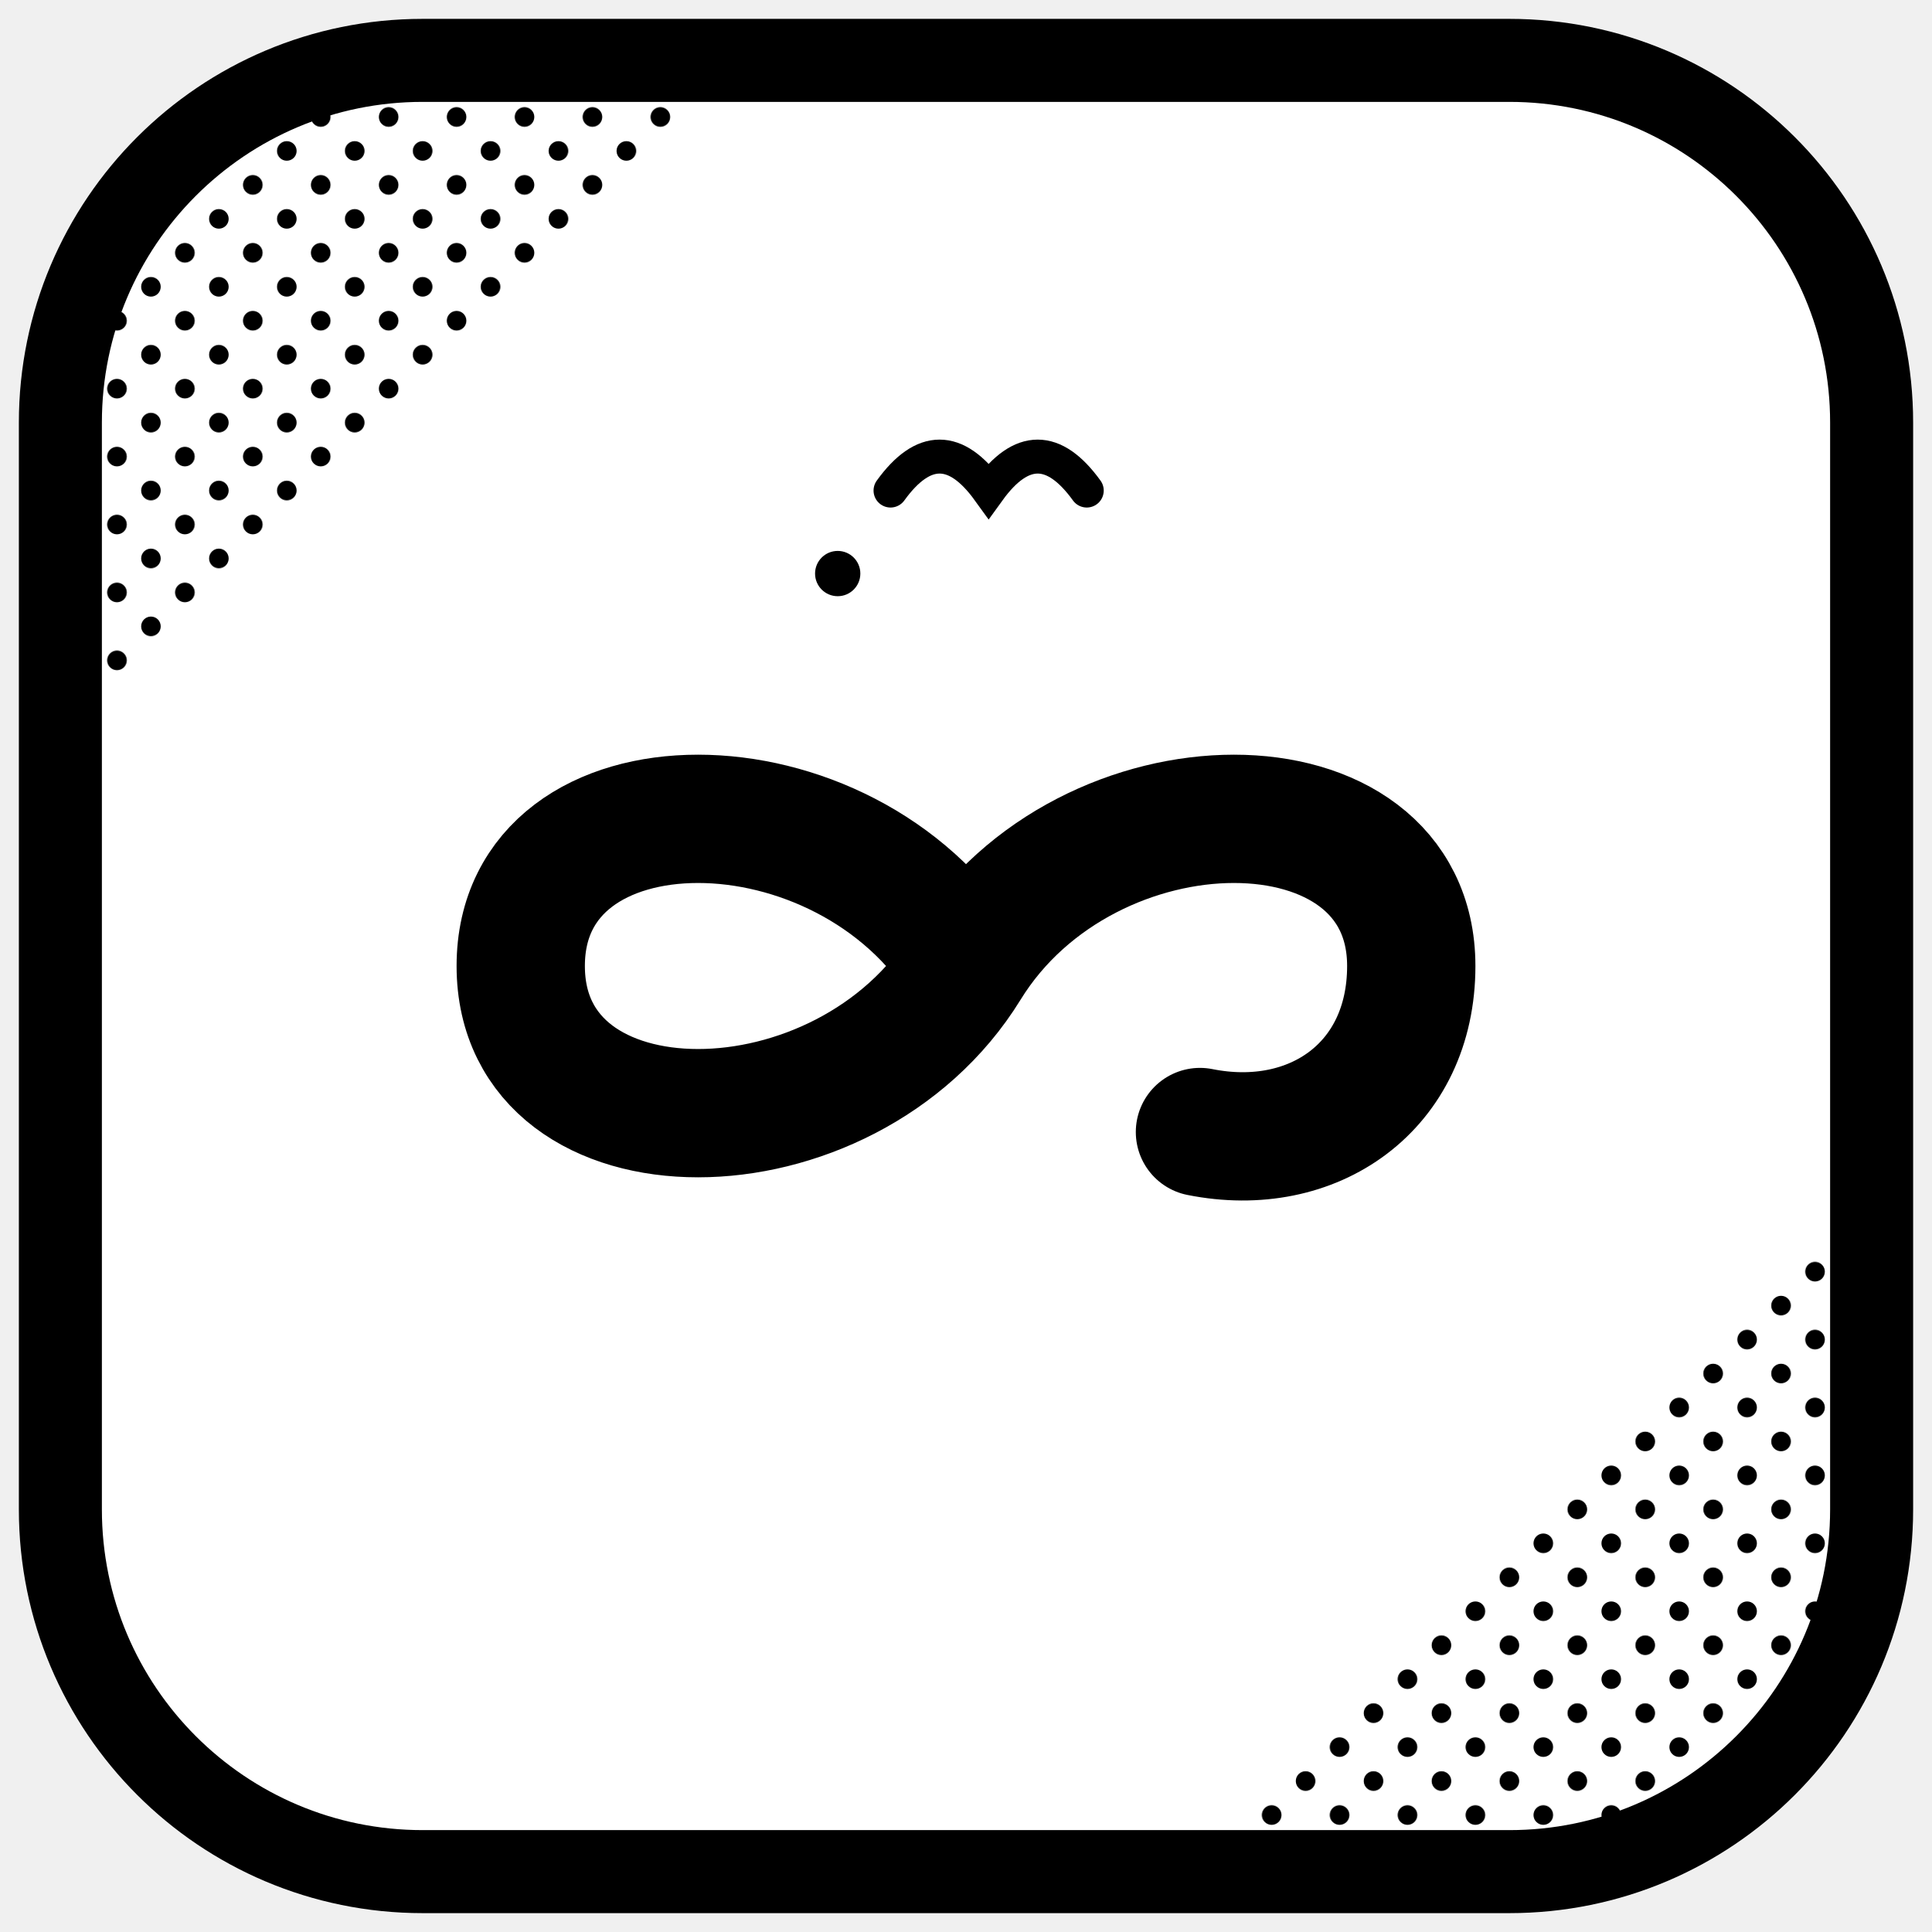
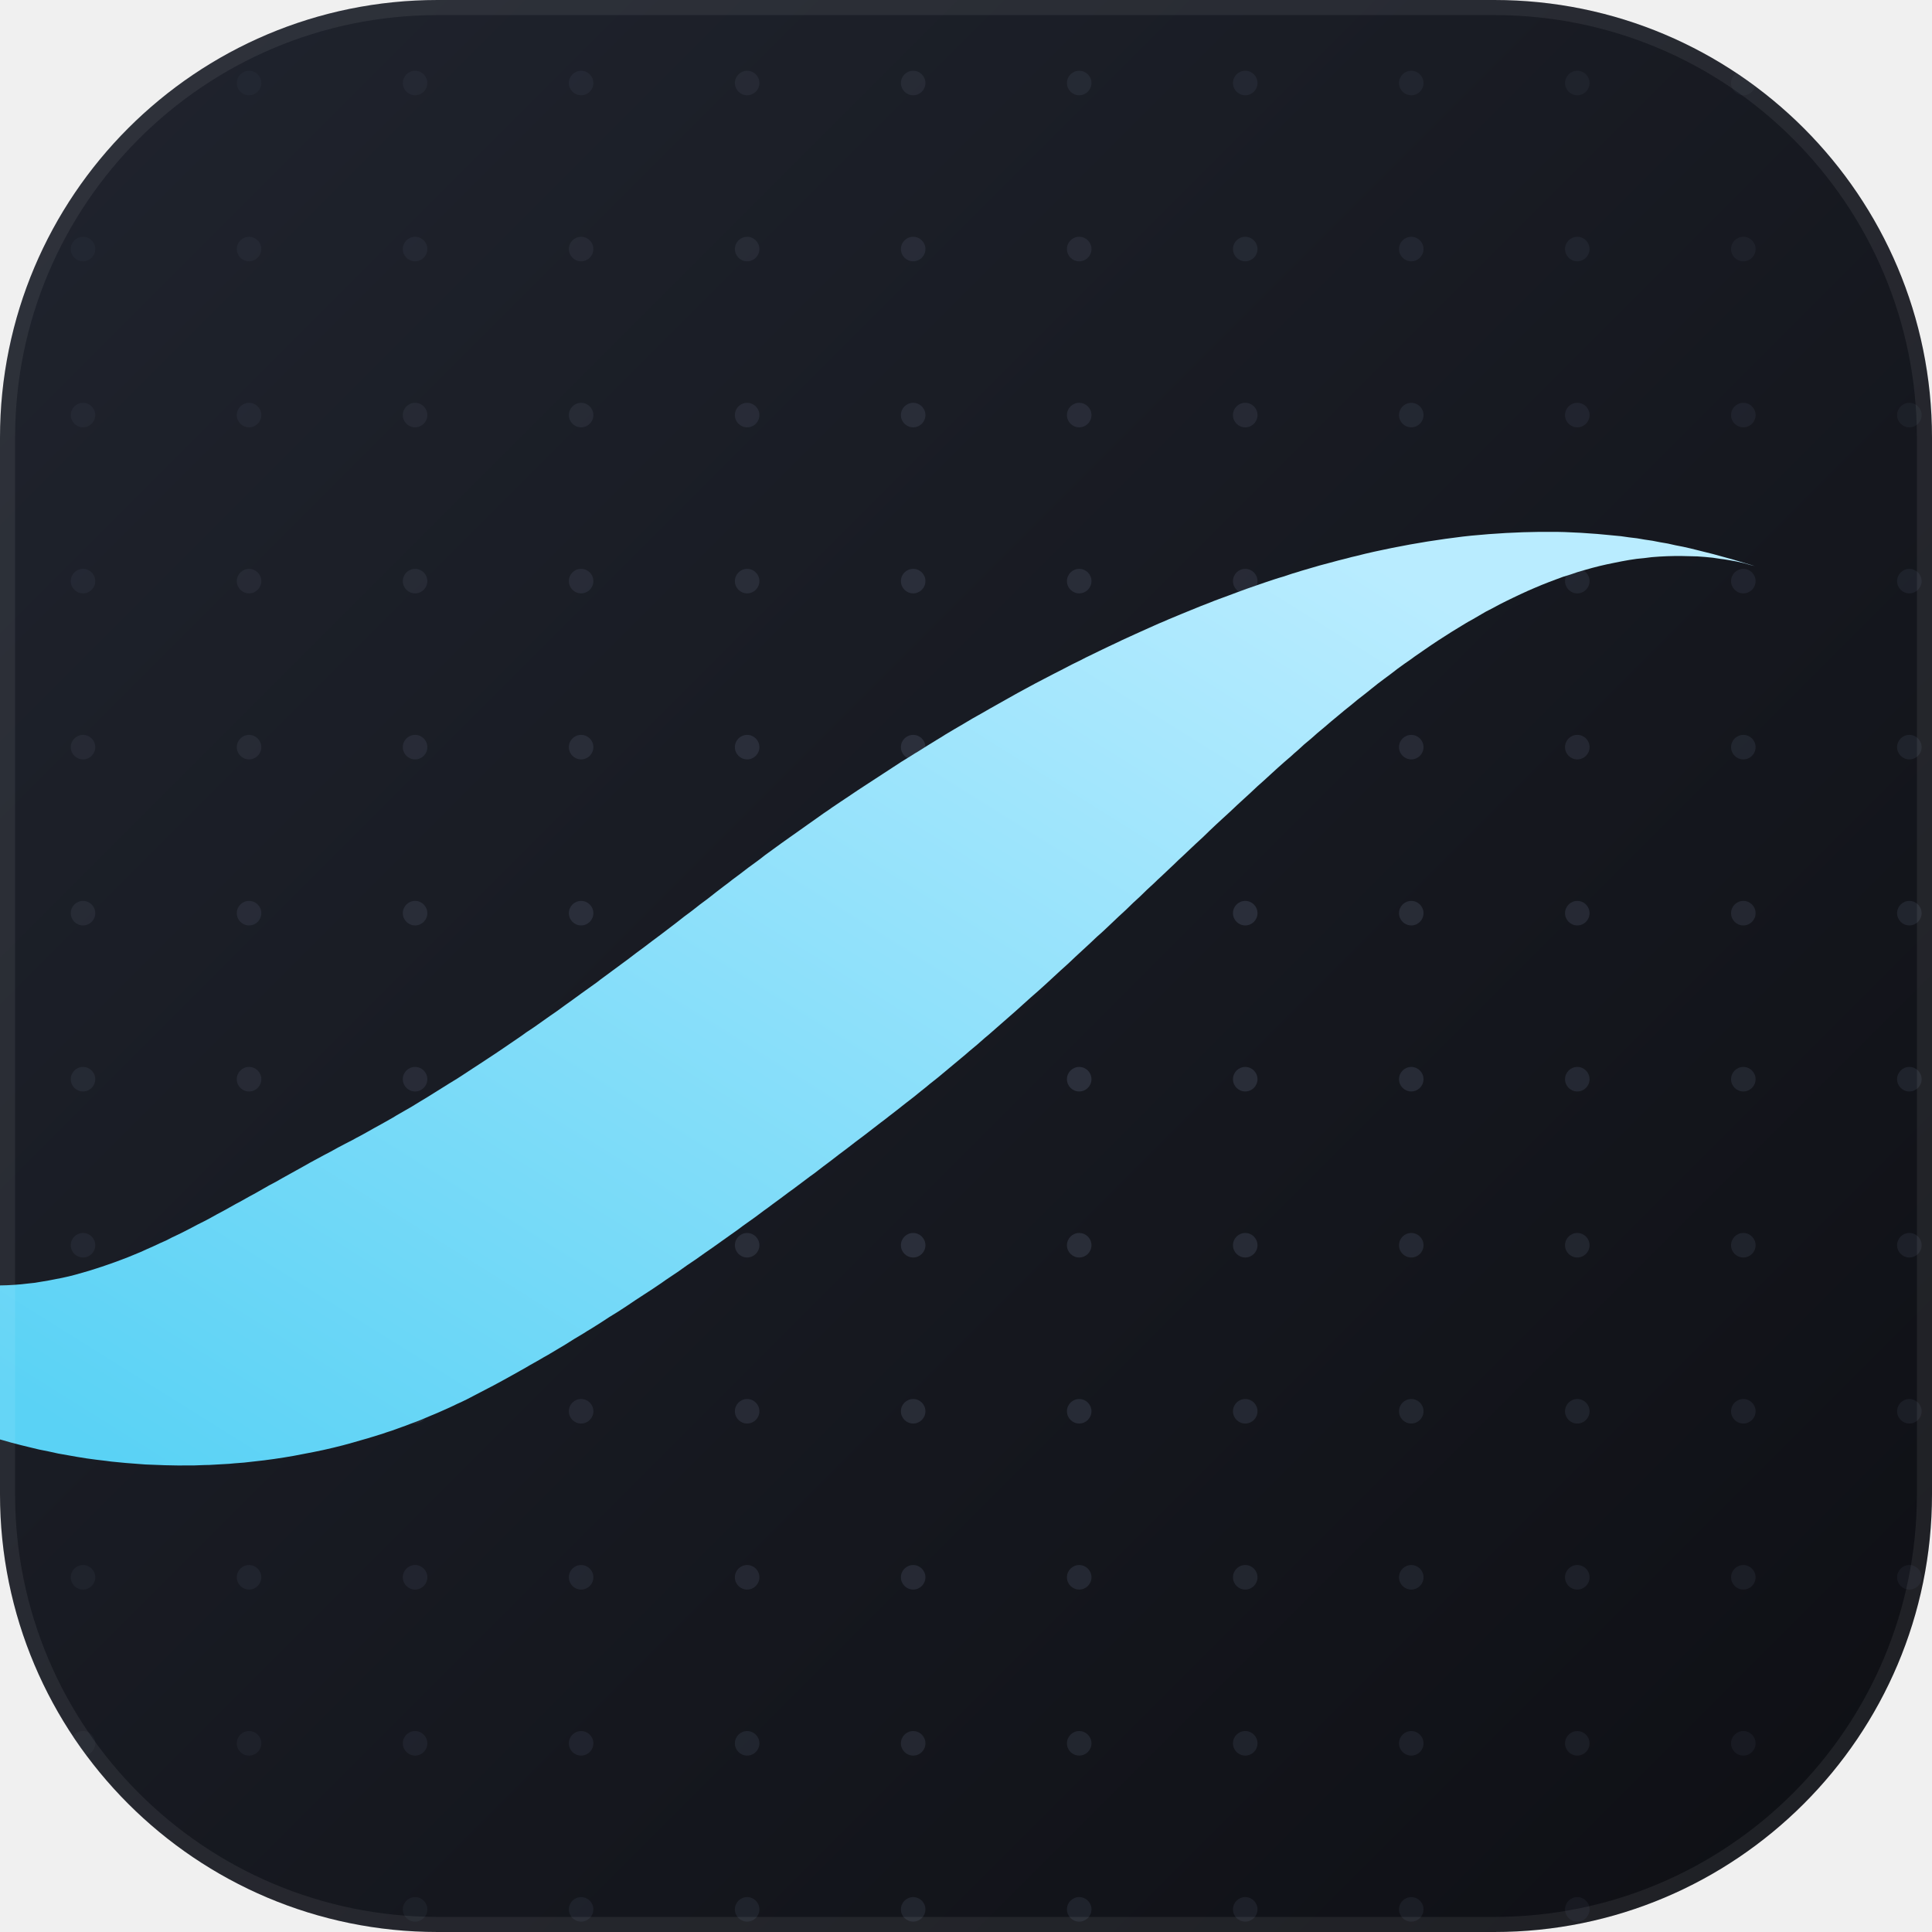
- <svg xmlns="http://www.w3.org/2000/svg" width="512" height="512" viewBox="0 0 512 512" fill="none">
+ <svg xmlns="http://www.w3.org/2000/svg" viewBox="0 0 1024 1024" width="1024" height="1024" role="img" aria-label="betterboard">
  <defs>
-     <pattern id="itone" width="18" height="18" patternUnits="userSpaceOnUse">
-       <circle cx="4" cy="4" r="2.6" fill="#000" />
-       <circle cx="13" cy="13" r="2.6" fill="#000" />
-     </pattern>
-     <clipPath id="icard">
-       <rect x="16" y="16" width="480" height="480" rx="96" />
+     <linearGradient id="tile" x1="0" y1="0" x2="1" y2="1">
+       <stop offset="0" stop-color="#20242e" />
+       <stop offset="1" stop-color="#0e0f14" />
+     </linearGradient>
+     <linearGradient id="ink" x1="0.05" y1="0.85" x2="0.92" y2="0.18">
+       <stop offset="0" stop-color="#5ad2f5" />
+       <stop offset="1" stop-color="#b9ecff" />
+     </linearGradient>
+     <clipPath id="tile-clip">
+       <rect x="0" y="0" width="1024" height="1024" rx="232" ry="232" />
    </clipPath>
  </defs>
-   <g clip-path="url(#icard)">
-     <rect x="16" y="16" width="480" height="480" fill="#fff" />
-     <polygon points="16,16 200,16 16,200" fill="url(#itone)" />
-     <polygon points="496,496 496,312 312,496" fill="url(#itone)" />
-     <path d="M256 256 C224 204 138 204 138 256 C138 308 224 308 256 256 C288 204 374 204 374 256 C374 288 348 306 318 300" stroke="#000" stroke-width="34" stroke-linecap="round" />
-     <path d="M236 130 Q249 112 262 130 Q275 112 288 130" stroke="#000" stroke-width="9" stroke-linecap="round" />
-     <circle cx="222" cy="152" r="6" fill="#000" />
+   <rect x="0" y="0" width="1024" height="1024" rx="232" ry="232" fill="url(#tile)" />
+   <g clip-path="url(#tile-clip)">
+     <g fill="#333846">
+       <circle cx="44" cy="44" r="6.5" opacity="0.164" />
+       <circle cx="132" cy="44" r="6.5" opacity="0.224" />
+       <circle cx="220" cy="44" r="6.5" opacity="0.284" />
+       <circle cx="308" cy="44" r="6.5" opacity="0.343" />
+       <circle cx="396" cy="44" r="6.5" opacity="0.403" />
+       <circle cx="484" cy="44" r="6.5" opacity="0.463" />
+       <circle cx="572" cy="44" r="6.5" opacity="0.441" />
+       <circle cx="660" cy="44" r="6.5" opacity="0.382" />
+       <circle cx="748" cy="44" r="6.5" opacity="0.322" />
+       <circle cx="836" cy="44" r="6.5" opacity="0.262" />
+       <circle cx="924" cy="44" r="6.5" opacity="0.202" />
+       <circle cx="1012" cy="44" r="6.5" opacity="0.142" />
+       <circle cx="44" cy="132" r="6.5" opacity="0.224" />
+       <circle cx="132" cy="132" r="6.5" opacity="0.284" />
+       <circle cx="220" cy="132" r="6.5" opacity="0.343" />
+       <circle cx="308" cy="132" r="6.5" opacity="0.403" />
+       <circle cx="396" cy="132" r="6.5" opacity="0.463" />
+       <circle cx="484" cy="132" r="6.5" opacity="0.523" />
+       <circle cx="572" cy="132" r="6.5" opacity="0.501" />
+       <circle cx="660" cy="132" r="6.5" opacity="0.441" />
+       <circle cx="748" cy="132" r="6.5" opacity="0.382" />
+       <circle cx="836" cy="132" r="6.5" opacity="0.322" />
+       <circle cx="924" cy="132" r="6.5" opacity="0.262" />
+       <circle cx="1012" cy="132" r="6.5" opacity="0.202" />
+       <circle cx="44" cy="220" r="6.5" opacity="0.284" />
+       <circle cx="132" cy="220" r="6.5" opacity="0.343" />
+       <circle cx="220" cy="220" r="6.5" opacity="0.403" />
+       <circle cx="308" cy="220" r="6.5" opacity="0.463" />
+       <circle cx="396" cy="220" r="6.5" opacity="0.523" />
+       <circle cx="484" cy="220" r="6.5" opacity="0.583" />
+       <circle cx="572" cy="220" r="6.5" opacity="0.561" />
+       <circle cx="660" cy="220" r="6.5" opacity="0.501" />
+       <circle cx="748" cy="220" r="6.5" opacity="0.441" />
+       <circle cx="836" cy="220" r="6.5" opacity="0.382" />
+       <circle cx="924" cy="220" r="6.5" opacity="0.322" />
+       <circle cx="1012" cy="220" r="6.5" opacity="0.262" />
+       <circle cx="44" cy="308" r="6.5" opacity="0.343" />
+       <circle cx="132" cy="308" r="6.5" opacity="0.403" />
+       <circle cx="220" cy="308" r="6.5" opacity="0.463" />
+       <circle cx="308" cy="308" r="6.5" opacity="0.523" />
+       <circle cx="396" cy="308" r="6.5" opacity="0.583" />
+       <circle cx="484" cy="308" r="6.5" opacity="0.642" />
+       <circle cx="572" cy="308" r="6.5" opacity="0.621" />
+       <circle cx="660" cy="308" r="6.5" opacity="0.561" />
+       <circle cx="748" cy="308" r="6.5" opacity="0.501" />
+       <circle cx="836" cy="308" r="6.5" opacity="0.441" />
+       <circle cx="924" cy="308" r="6.5" opacity="0.382" />
+       <circle cx="1012" cy="308" r="6.5" opacity="0.322" />
+       <circle cx="44" cy="396" r="6.5" opacity="0.403" />
+       <circle cx="132" cy="396" r="6.5" opacity="0.463" />
+       <circle cx="220" cy="396" r="6.5" opacity="0.523" />
+       <circle cx="308" cy="396" r="6.5" opacity="0.583" />
+       <circle cx="396" cy="396" r="6.5" opacity="0.642" />
+       <circle cx="484" cy="396" r="6.5" opacity="0.702" />
+       <circle cx="572" cy="396" r="6.5" opacity="0.680" />
+       <circle cx="660" cy="396" r="6.5" opacity="0.621" />
+       <circle cx="748" cy="396" r="6.5" opacity="0.561" />
+       <circle cx="836" cy="396" r="6.5" opacity="0.501" />
+       <circle cx="924" cy="396" r="6.5" opacity="0.441" />
+       <circle cx="1012" cy="396" r="6.5" opacity="0.382" />
+       <circle cx="44" cy="484" r="6.5" opacity="0.463" />
+       <circle cx="132" cy="484" r="6.5" opacity="0.523" />
+       <circle cx="220" cy="484" r="6.5" opacity="0.583" />
+       <circle cx="308" cy="484" r="6.5" opacity="0.642" />
+       <circle cx="396" cy="484" r="6.5" opacity="0.702" />
+       <circle cx="484" cy="484" r="6.5" opacity="0.762" />
+       <circle cx="572" cy="484" r="6.5" opacity="0.740" />
+       <circle cx="660" cy="484" r="6.5" opacity="0.680" />
+       <circle cx="748" cy="484" r="6.5" opacity="0.621" />
+       <circle cx="836" cy="484" r="6.5" opacity="0.561" />
+       <circle cx="924" cy="484" r="6.5" opacity="0.501" />
+       <circle cx="1012" cy="484" r="6.5" opacity="0.441" />
+       <circle cx="44" cy="572" r="6.5" opacity="0.441" />
+       <circle cx="132" cy="572" r="6.5" opacity="0.501" />
+       <circle cx="220" cy="572" r="6.5" opacity="0.561" />
+       <circle cx="308" cy="572" r="6.5" opacity="0.621" />
+       <circle cx="396" cy="572" r="6.5" opacity="0.680" />
+       <circle cx="484" cy="572" r="6.5" opacity="0.740" />
+       <circle cx="572" cy="572" r="6.5" opacity="0.718" />
+       <circle cx="660" cy="572" r="6.5" opacity="0.659" />
+       <circle cx="748" cy="572" r="6.5" opacity="0.599" />
+       <circle cx="836" cy="572" r="6.5" opacity="0.539" />
+       <circle cx="924" cy="572" r="6.5" opacity="0.479" />
+       <circle cx="1012" cy="572" r="6.5" opacity="0.420" />
+       <circle cx="44" cy="660" r="6.5" opacity="0.382" />
+       <circle cx="132" cy="660" r="6.5" opacity="0.441" />
+       <circle cx="220" cy="660" r="6.5" opacity="0.501" />
+       <circle cx="308" cy="660" r="6.5" opacity="0.561" />
+       <circle cx="396" cy="660" r="6.5" opacity="0.621" />
+       <circle cx="484" cy="660" r="6.5" opacity="0.680" />
+       <circle cx="572" cy="660" r="6.5" opacity="0.659" />
+       <circle cx="660" cy="660" r="6.5" opacity="0.599" />
+       <circle cx="748" cy="660" r="6.5" opacity="0.539" />
+       <circle cx="836" cy="660" r="6.5" opacity="0.479" />
+       <circle cx="924" cy="660" r="6.5" opacity="0.420" />
+       <circle cx="1012" cy="660" r="6.5" opacity="0.360" />
+       <circle cx="44" cy="748" r="6.5" opacity="0.322" />
+       <circle cx="132" cy="748" r="6.5" opacity="0.382" />
+       <circle cx="220" cy="748" r="6.5" opacity="0.441" />
+       <circle cx="308" cy="748" r="6.5" opacity="0.501" />
+       <circle cx="396" cy="748" r="6.5" opacity="0.561" />
+       <circle cx="484" cy="748" r="6.5" opacity="0.621" />
+       <circle cx="572" cy="748" r="6.5" opacity="0.599" />
+       <circle cx="660" cy="748" r="6.5" opacity="0.539" />
+       <circle cx="748" cy="748" r="6.5" opacity="0.479" />
+       <circle cx="836" cy="748" r="6.5" opacity="0.420" />
+       <circle cx="924" cy="748" r="6.5" opacity="0.360" />
+       <circle cx="1012" cy="748" r="6.5" opacity="0.300" />
+       <circle cx="44" cy="836" r="6.5" opacity="0.262" />
+       <circle cx="132" cy="836" r="6.5" opacity="0.322" />
+       <circle cx="220" cy="836" r="6.5" opacity="0.382" />
+       <circle cx="308" cy="836" r="6.5" opacity="0.441" />
+       <circle cx="396" cy="836" r="6.5" opacity="0.501" />
+       <circle cx="484" cy="836" r="6.5" opacity="0.561" />
+       <circle cx="572" cy="836" r="6.5" opacity="0.539" />
+       <circle cx="660" cy="836" r="6.5" opacity="0.479" />
+       <circle cx="748" cy="836" r="6.5" opacity="0.420" />
+       <circle cx="836" cy="836" r="6.5" opacity="0.360" />
+       <circle cx="924" cy="836" r="6.5" opacity="0.300" />
+       <circle cx="1012" cy="836" r="6.5" opacity="0.240" />
+       <circle cx="44" cy="924" r="6.5" opacity="0.202" />
+       <circle cx="132" cy="924" r="6.5" opacity="0.262" />
+       <circle cx="220" cy="924" r="6.5" opacity="0.322" />
+       <circle cx="308" cy="924" r="6.5" opacity="0.382" />
+       <circle cx="396" cy="924" r="6.5" opacity="0.441" />
+       <circle cx="484" cy="924" r="6.5" opacity="0.501" />
+       <circle cx="572" cy="924" r="6.5" opacity="0.479" />
+       <circle cx="660" cy="924" r="6.5" opacity="0.420" />
+       <circle cx="748" cy="924" r="6.5" opacity="0.360" />
+       <circle cx="836" cy="924" r="6.5" opacity="0.300" />
+       <circle cx="924" cy="924" r="6.5" opacity="0.240" />
+       <circle cx="1012" cy="924" r="6.5" opacity="0.180" />
+       <circle cx="44" cy="1012" r="6.5" opacity="0.142" />
+       <circle cx="132" cy="1012" r="6.5" opacity="0.202" />
+       <circle cx="220" cy="1012" r="6.5" opacity="0.262" />
+       <circle cx="308" cy="1012" r="6.5" opacity="0.322" />
+       <circle cx="396" cy="1012" r="6.5" opacity="0.382" />
+       <circle cx="484" cy="1012" r="6.5" opacity="0.441" />
+       <circle cx="572" cy="1012" r="6.5" opacity="0.420" />
+       <circle cx="660" cy="1012" r="6.5" opacity="0.360" />
+       <circle cx="748" cy="1012" r="6.5" opacity="0.300" />
+       <circle cx="836" cy="1012" r="6.5" opacity="0.240" />
+       <circle cx="924" cy="1012" r="6.5" opacity="0.180" />
+       <circle cx="1012" cy="1012" r="6.5" opacity="0.121" />
+     </g>
+     <path d="M-105.1,717.6 Q-105.1,717.6 -102.9,718.9 Q-100.7,720.1 -98.3,721.4 Q-96.0,722.6 -93.7,723.9 Q-91.3,725.1 -89.0,726.4 Q-86.7,727.6 -84.3,728.8 Q-82.0,730.0 -79.7,731.2 Q-77.3,732.3 -75.0,733.5 Q-72.7,734.6 -70.3,735.8 Q-68.0,736.9 -65.7,738.0 Q-63.3,739.1 -61.0,740.1 Q-58.7,741.2 -56.3,742.3 Q-54.0,743.3 -51.6,744.3 Q-49.3,745.3 -46.9,746.3 Q-44.6,747.3 -42.2,748.3 Q-39.9,749.2 -37.5,750.2 Q-35.1,751.1 -32.7,752.0 Q-30.4,752.9 -28.0,753.8 Q-25.6,754.7 -23.2,755.5 Q-20.8,756.4 -18.4,757.2 Q-16.0,758.0 -13.6,758.8 Q-11.2,759.6 -8.7,760.3 Q-6.3,761.1 -3.9,761.8 Q-1.4,762.6 1.0,763.2 Q3.5,763.9 5.9,764.6 Q8.4,765.3 10.9,765.9 Q13.3,766.5 15.8,767.1 Q18.3,767.7 20.8,768.3 Q23.3,768.8 25.8,769.3 Q28.3,769.9 30.8,770.4 Q33.4,770.9 35.9,771.3 Q38.4,771.8 41.0,772.2 Q43.5,772.6 46.0,773.0 Q48.6,773.4 51.2,773.7 Q53.7,774.0 56.3,774.3 Q58.9,774.7 61.4,774.9 Q64.0,775.2 66.6,775.4 Q69.2,775.6 71.8,775.8 Q74.4,776.0 77.0,776.2 Q79.6,776.3 82.2,776.4 Q84.8,776.5 87.4,776.6 Q90.0,776.7 92.6,776.7 Q95.2,776.8 97.9,776.7 Q100.5,776.7 103.1,776.7 Q105.7,776.6 108.4,776.5 Q111.0,776.5 113.6,776.3 Q116.3,776.2 118.9,776.0 Q121.5,775.9 124.2,775.6 Q126.8,775.4 129.4,775.2 Q132.1,774.9 134.7,774.6 Q137.3,774.3 140.0,774.0 Q142.6,773.7 145.2,773.3 Q147.9,772.9 150.5,772.5 Q153.1,772.1 155.8,771.6 Q158.4,771.1 161.0,770.6 Q163.6,770.1 166.2,769.6 Q168.8,769.1 171.5,768.5 Q174.1,767.9 176.7,767.3 Q179.3,766.6 181.9,766.0 Q184.4,765.3 187.0,764.6 Q189.6,763.9 192.2,763.1 Q194.8,762.4 197.3,761.6 Q199.9,760.8 202.5,760.0 Q205.0,759.1 207.6,758.3 Q210.1,757.4 212.6,756.5 Q215.2,755.6 217.7,754.6 Q220.2,753.7 222.7,752.7 Q225.2,751.7 227.7,750.6 Q230.2,749.6 232.7,748.5 Q235.1,747.4 237.6,746.3 Q240.1,745.2 242.5,744.0 Q245.0,742.9 247.4,741.7 Q249.8,740.5 252.2,739.2 Q254.6,738.0 257.0,736.7 Q259.4,735.5 261.8,734.2 Q264.2,732.9 266.6,731.6 Q269.0,730.3 271.3,729.0 Q273.7,727.7 276.1,726.3 Q278.5,725.0 280.8,723.6 Q283.2,722.3 285.6,720.9 Q287.9,719.5 290.3,718.2 Q292.6,716.8 295.0,715.4 Q297.3,714.0 299.7,712.6 Q302.0,711.2 304.3,709.7 Q306.7,708.3 309.0,706.9 Q311.3,705.4 313.7,704.0 Q316.0,702.5 318.3,701.1 Q320.6,699.6 322.9,698.1 Q325.3,696.6 327.6,695.2 Q329.9,693.7 332.2,692.2 Q334.5,690.7 336.8,689.1 Q339.1,687.6 341.4,686.1 Q343.7,684.6 346.0,683.1 Q348.3,681.5 350.6,680.0 Q352.8,678.4 355.1,676.9 Q357.4,675.3 359.7,673.8 Q362.0,672.2 364.2,670.6 Q366.5,669.1 368.8,667.5 Q371.1,665.9 373.3,664.3 Q375.6,662.7 377.9,661.1 Q380.1,659.5 382.4,657.9 Q384.6,656.3 386.9,654.7 Q389.1,653.1 391.4,651.5 Q393.6,649.8 395.9,648.2 Q398.1,646.6 400.4,645.0 Q402.6,643.3 404.8,641.7 Q407.1,640.1 409.3,638.4 Q411.5,636.8 413.8,635.1 Q416.0,633.5 418.2,631.8 Q420.5,630.2 422.7,628.5 Q424.9,626.9 427.1,625.2 Q429.3,623.5 431.6,621.9 Q433.8,620.2 436.0,618.5 Q438.2,616.9 440.4,615.2 Q442.6,613.5 444.8,611.8 Q447.0,610.2 449.2,608.5 Q451.4,606.8 453.6,605.1 Q455.8,603.5 458.0,601.8 Q460.2,600.1 462.4,598.4 Q464.6,596.7 466.8,595.0 Q469.0,593.4 471.1,591.7 Q473.3,590.0 475.5,588.3 Q477.7,586.6 479.8,584.9 Q482.0,583.2 484.2,581.5 Q486.3,579.8 488.4,578.1 Q490.6,576.4 492.7,574.6 Q494.8,572.9 497.0,571.2 Q499.1,569.5 501.2,567.7 Q503.3,566.0 505.4,564.2 Q507.5,562.5 509.6,560.7 Q511.7,559.0 513.7,557.2 Q515.8,555.4 517.9,553.7 Q519.9,551.9 522.0,550.1 Q524.1,548.4 526.1,546.6 Q528.1,544.8 530.2,543.0 Q532.2,541.3 534.2,539.5 Q536.3,537.7 538.3,535.9 Q540.3,534.1 542.3,532.3 Q544.3,530.5 546.3,528.7 Q548.3,527.0 550.3,525.2 Q552.3,523.4 554.3,521.6 Q556.2,519.8 558.2,518.0 Q560.2,516.2 562.1,514.4 Q564.1,512.6 566.1,510.8 Q568.0,509.0 569.9,507.2 Q571.9,505.4 573.8,503.6 Q575.8,501.8 577.7,500.0 Q579.6,498.2 581.5,496.4 Q583.5,494.7 585.4,492.9 Q587.3,491.1 589.2,489.3 Q591.1,487.5 593.0,485.7 Q594.9,483.9 596.8,482.2 Q598.7,480.4 600.5,478.6 Q602.4,476.8 604.3,475.1 Q606.2,473.3 608.0,471.5 Q609.9,469.8 611.8,468.0 Q613.6,466.2 615.5,464.5 Q617.4,462.7 619.2,461.0 Q621.1,459.2 622.9,457.5 Q624.7,455.7 626.6,454.0 Q628.4,452.3 630.3,450.5 Q632.1,448.8 633.9,447.1 Q635.7,445.4 637.6,443.7 Q639.4,441.9 641.2,440.2 Q643.0,438.5 644.8,436.8 Q646.6,435.1 648.5,433.4 Q650.3,431.8 652.1,430.1 Q653.9,428.4 655.7,426.7 Q657.5,425.1 659.3,423.4 Q661.1,421.8 662.9,420.1 Q664.6,418.5 666.4,416.8 Q668.2,415.2 670.0,413.6 Q671.8,411.9 673.6,410.3 Q675.4,408.7 677.1,407.1 Q678.9,405.5 680.7,403.9 Q682.5,402.4 684.3,400.8 Q686.0,399.2 687.8,397.7 Q689.6,396.1 691.3,394.5 Q693.1,393.0 694.9,391.5 Q696.7,389.9 698.4,388.4 Q700.2,386.9 702.0,385.4 Q703.7,383.9 705.5,382.4 Q707.3,380.9 709.0,379.5 Q710.8,378.0 712.6,376.5 Q714.3,375.1 716.1,373.7 Q717.9,372.2 719.6,370.8 Q721.4,369.4 723.2,368.0 Q724.9,366.6 726.7,365.2 Q728.5,363.8 730.2,362.4 Q732.0,361.1 733.8,359.7 Q735.5,358.4 737.3,357.1 Q739.1,355.7 740.8,354.4 Q742.6,353.1 744.4,351.8 Q746.2,350.6 748.0,349.3 Q749.7,348.0 751.5,346.8 Q753.3,345.5 755.1,344.3 Q756.9,343.1 758.6,341.9 Q760.4,340.7 762.2,339.5 Q764.0,338.3 765.8,337.2 Q767.6,336.0 769.4,334.9 Q771.2,333.8 773.0,332.7 Q774.8,331.6 776.6,330.5 Q778.4,329.4 780.3,328.4 Q782.1,327.3 783.9,326.3 Q785.7,325.2 787.5,324.2 Q789.4,323.2 791.2,322.3 Q793.0,321.3 794.9,320.3 Q796.7,319.4 798.5,318.5 Q800.4,317.6 802.2,316.7 Q804.1,315.8 806.0,314.9 Q807.8,314.1 809.7,313.2 Q811.5,312.4 813.4,311.6 Q815.3,310.8 817.2,310.0 Q819.1,309.3 821.0,308.5 Q822.8,307.8 824.7,307.1 Q826.6,306.4 828.5,305.7 Q830.4,305.1 832.4,304.5 Q834.3,303.8 836.2,303.2 Q838.1,302.6 840.0,302.1 Q842.0,301.5 843.9,301.0 Q845.9,300.5 847.8,300.0 Q849.8,299.5 851.7,299.1 Q853.7,298.7 855.6,298.3 Q857.6,297.9 859.6,297.5 Q861.5,297.1 863.5,296.8 Q865.5,296.5 867.5,296.2 Q869.5,296.0 871.5,295.8 Q873.5,295.5 875.5,295.3 Q877.5,295.2 879.5,295.0 Q881.5,294.9 883.5,294.8 Q885.5,294.7 887.5,294.7 Q889.5,294.7 891.5,294.7 Q893.6,294.7 895.6,294.8 Q897.6,294.8 899.6,294.9 Q901.7,295.1 903.7,295.2 Q905.7,295.4 907.8,295.6 Q909.8,295.9 911.8,296.2 Q913.8,296.4 915.9,296.8 Q917.9,297.1 919.9,297.5 Q921.9,298.0 924.0,298.4 Q926.0,298.9 928.0,299.5 Q930.0,300.0 930.0,300.0 Q930.0,300.0 928.0,299.4 Q926.0,298.8 924.0,298.2 Q922.0,297.6 920.0,297.0 Q918.1,296.4 916.1,295.9 Q914.1,295.3 912.1,294.8 Q910.1,294.2 908.1,293.7 Q906.1,293.2 904.1,292.7 Q902.1,292.2 900.1,291.7 Q898.1,291.2 896.1,290.7 Q894.1,290.3 892.1,289.8 Q890.1,289.4 888.0,289.0 Q886.0,288.5 884.0,288.1 Q882.0,287.7 879.9,287.4 Q877.9,287.0 875.8,286.6 Q873.8,286.3 871.7,286.0 Q869.6,285.6 867.6,285.3 Q865.5,285.0 863.4,284.8 Q861.3,284.5 859.2,284.2 Q857.1,284.0 855.0,283.8 Q852.9,283.6 850.8,283.4 Q848.6,283.2 846.5,283.0 Q844.4,282.8 842.2,282.7 Q840.1,282.5 837.9,282.4 Q835.8,282.3 833.6,282.2 Q831.4,282.1 829.3,282.0 Q827.1,282.0 824.9,281.9 Q822.7,281.9 820.5,281.9 Q818.3,281.9 816.1,281.9 Q813.9,281.9 811.6,282.0 Q809.4,282.0 807.2,282.1 Q804.9,282.2 802.7,282.3 Q800.4,282.4 798.2,282.5 Q795.9,282.6 793.7,282.8 Q791.4,282.9 789.1,283.1 Q786.8,283.3 784.5,283.5 Q782.2,283.7 779.9,283.9 Q777.6,284.2 775.3,284.4 Q773.0,284.7 770.7,285.0 Q768.4,285.3 766.1,285.6 Q763.7,285.9 761.4,286.3 Q759.1,286.6 756.7,287.0 Q754.4,287.4 752.0,287.8 Q749.7,288.2 747.3,288.6 Q745.0,289.0 742.6,289.5 Q740.2,289.9 737.9,290.4 Q735.5,290.9 733.1,291.4 Q730.7,291.9 728.4,292.4 Q726.0,293.0 723.6,293.5 Q721.2,294.1 718.8,294.7 Q716.4,295.2 714.0,295.9 Q711.6,296.5 709.2,297.1 Q706.8,297.7 704.4,298.4 Q702.0,299.0 699.5,299.7 Q697.1,300.4 694.7,301.1 Q692.3,301.8 689.9,302.5 Q687.5,303.3 685.0,304.0 Q682.6,304.8 680.2,305.6 Q677.7,306.3 675.3,307.1 Q672.9,307.9 670.5,308.7 Q668.0,309.6 665.6,310.4 Q663.1,311.3 660.7,312.1 Q658.3,313.0 655.8,313.9 Q653.4,314.8 651.0,315.7 Q648.5,316.6 646.1,317.5 Q643.6,318.4 641.2,319.4 Q638.8,320.3 636.3,321.3 Q633.9,322.3 631.4,323.3 Q629.0,324.3 626.5,325.3 Q624.1,326.3 621.7,327.3 Q619.2,328.3 616.8,329.4 Q614.3,330.4 611.9,331.5 Q609.5,332.6 607.0,333.7 Q604.6,334.8 602.1,335.9 Q599.7,337.0 597.3,338.1 Q594.8,339.2 592.4,340.4 Q590.0,341.5 587.5,342.7 Q585.1,343.8 582.7,345.0 Q580.2,346.2 577.8,347.4 Q575.4,348.5 573.0,349.8 Q570.5,351.0 568.1,352.2 Q565.7,353.4 563.3,354.7 Q560.9,355.9 558.4,357.2 Q556.0,358.4 553.6,359.7 Q551.2,361.0 548.8,362.2 Q546.4,363.5 544.0,364.8 Q541.6,366.1 539.2,367.4 Q536.8,368.8 534.4,370.1 Q532.0,371.4 529.6,372.8 Q527.2,374.1 524.8,375.5 Q522.5,376.8 520.1,378.2 Q517.7,379.6 515.3,380.9 Q512.9,382.3 510.6,383.7 Q508.2,385.1 505.8,386.5 Q503.5,387.9 501.1,389.3 Q498.8,390.8 496.4,392.2 Q494.1,393.6 491.7,395.1 Q489.4,396.5 487.1,398.0 Q484.7,399.4 482.4,400.9 Q480.1,402.3 477.7,403.8 Q475.4,405.3 473.1,406.8 Q470.8,408.3 468.5,409.8 Q466.2,411.3 463.9,412.8 Q461.6,414.3 459.3,415.8 Q457.0,417.3 454.7,418.8 Q452.4,420.3 450.1,421.9 Q447.8,423.4 445.6,424.9 Q443.3,426.5 441.0,428.0 Q438.8,429.6 436.5,431.1 Q434.3,432.7 432.0,434.3 Q429.8,435.8 427.6,437.4 Q425.3,439.0 423.1,440.6 Q420.9,442.1 418.7,443.7 Q416.4,445.3 414.2,446.9 Q412.0,448.5 409.8,450.1 Q407.6,451.7 405.4,453.3 Q403.3,455.0 401.1,456.6 Q398.9,458.2 396.7,459.8 Q394.6,461.4 392.4,463.1 Q390.2,464.7 388.1,466.3 Q386.0,468.0 383.8,469.6 Q381.7,471.2 379.5,472.9 Q377.4,474.5 375.3,476.2 Q373.2,477.8 371.0,479.4 Q368.9,481.1 366.8,482.7 Q364.7,484.3 362.5,485.9 Q360.4,487.6 358.3,489.2 Q356.2,490.8 354.1,492.4 Q352.0,494.0 349.9,495.6 Q347.7,497.2 345.6,498.8 Q343.5,500.4 341.4,502.0 Q339.3,503.6 337.2,505.1 Q335.1,506.7 333.0,508.3 Q330.9,509.8 328.8,511.4 Q326.7,513.0 324.6,514.5 Q322.5,516.0 320.4,517.6 Q318.3,519.1 316.3,520.7 Q314.2,522.2 312.1,523.7 Q310.0,525.2 307.9,526.7 Q305.8,528.2 303.8,529.7 Q301.7,531.2 299.6,532.7 Q297.5,534.2 295.5,535.7 Q293.4,537.1 291.3,538.6 Q289.2,540.1 287.2,541.5 Q285.1,543.0 283.1,544.4 Q281.0,545.8 278.9,547.2 Q276.9,548.7 274.8,550.1 Q272.8,551.5 270.7,552.9 Q268.7,554.3 266.6,555.7 Q264.6,557.0 262.6,558.4 Q260.5,559.8 258.5,561.1 Q256.4,562.5 254.4,563.8 Q252.4,565.1 250.4,566.4 Q248.3,567.8 246.3,569.1 Q244.3,570.4 242.3,571.7 Q240.3,572.9 238.2,574.2 Q236.2,575.5 234.2,576.7 Q232.2,578.0 230.2,579.2 Q228.2,580.5 226.2,581.7 Q224.2,582.9 222.2,584.1 Q220.2,585.3 218.3,586.5 Q216.3,587.7 214.3,588.8 Q212.3,590.0 210.3,591.1 Q208.4,592.3 206.4,593.4 Q204.4,594.5 202.5,595.6 Q200.5,596.7 198.5,597.8 Q196.6,598.9 194.6,600.0 Q192.7,601.0 190.8,602.1 Q188.8,603.1 186.9,604.2 Q184.9,605.2 183.0,606.2 Q181.1,607.2 179.2,608.2 Q177.3,609.2 175.4,610.3 Q173.5,611.3 171.6,612.3 Q169.8,613.3 167.9,614.3 Q166.0,615.3 164.2,616.3 Q162.4,617.3 160.5,618.4 Q158.7,619.4 156.9,620.4 Q155.1,621.4 153.3,622.4 Q151.5,623.4 149.7,624.4 Q147.9,625.4 146.2,626.4 Q144.4,627.4 142.6,628.3 Q140.9,629.3 139.1,630.3 Q137.4,631.3 135.6,632.3 Q133.9,633.2 132.1,634.2 Q130.4,635.2 128.7,636.1 Q127.0,637.1 125.2,638.0 Q123.5,639.0 121.8,639.9 Q120.1,640.9 118.4,641.8 Q116.7,642.7 115.0,643.6 Q113.3,644.6 111.6,645.5 Q109.9,646.4 108.2,647.3 Q106.5,648.2 104.8,649.0 Q103.1,649.9 101.4,650.8 Q99.8,651.6 98.1,652.5 Q96.4,653.3 94.7,654.2 Q93.0,655.0 91.3,655.8 Q89.7,656.6 88.0,657.5 Q86.3,658.3 84.6,659.0 Q82.9,659.8 81.2,660.6 Q79.5,661.3 77.8,662.1 Q76.2,662.8 74.5,663.6 Q72.8,664.3 71.1,665.0 Q69.4,665.7 67.7,666.4 Q66.0,667.0 64.3,667.7 Q62.5,668.4 60.8,669.0 Q59.1,669.6 57.4,670.2 Q55.7,670.8 53.9,671.4 Q52.2,672.0 50.5,672.5 Q48.7,673.1 47.0,673.6 Q45.3,674.1 43.5,674.6 Q41.7,675.1 40.0,675.6 Q38.2,676.0 36.5,676.5 Q34.7,676.9 32.9,677.3 Q31.1,677.7 29.3,678.0 Q27.5,678.4 25.7,678.7 Q23.9,679.0 22.1,679.3 Q20.3,679.6 18.5,679.9 Q16.7,680.1 14.8,680.3 Q13.0,680.5 11.2,680.7 Q9.3,680.9 7.5,681.0 Q5.6,681.1 3.8,681.2 Q1.9,681.3 0.0,681.3 Q-1.8,681.3 -3.7,681.3 Q-5.6,681.3 -7.5,681.3 Q-9.4,681.2 -11.2,681.1 Q-13.1,681.0 -15.0,680.8 Q-16.9,680.7 -18.9,680.5 Q-20.8,680.2 -22.7,680.0 Q-24.6,679.7 -26.5,679.4 Q-28.4,679.1 -30.4,678.7 Q-32.3,678.4 -34.2,677.9 Q-36.1,677.5 -38.1,677.0 Q-40.0,676.5 -41.9,676.0 Q-43.9,675.5 -45.8,674.9 Q-47.7,674.3 -49.7,673.6 Q-51.6,673.0 -53.5,672.2 Q-55.5,671.5 -57.4,670.8 Q-59.3,670.0 -61.2,669.1 Q-63.2,668.3 -65.1,667.4 Q-67.0,666.5 -68.9,665.5 Q-70.8,664.6 -72.8,663.5 Z" fill="url(#ink)" />
  </g>
-   <rect x="16" y="16" width="480" height="480" rx="96" stroke="#000" stroke-width="22" />
+   <rect x="4" y="4" width="1016" height="1016" rx="228" ry="228" fill="none" stroke="#ffffff" stroke-opacity="0.07" stroke-width="8" />
</svg>
